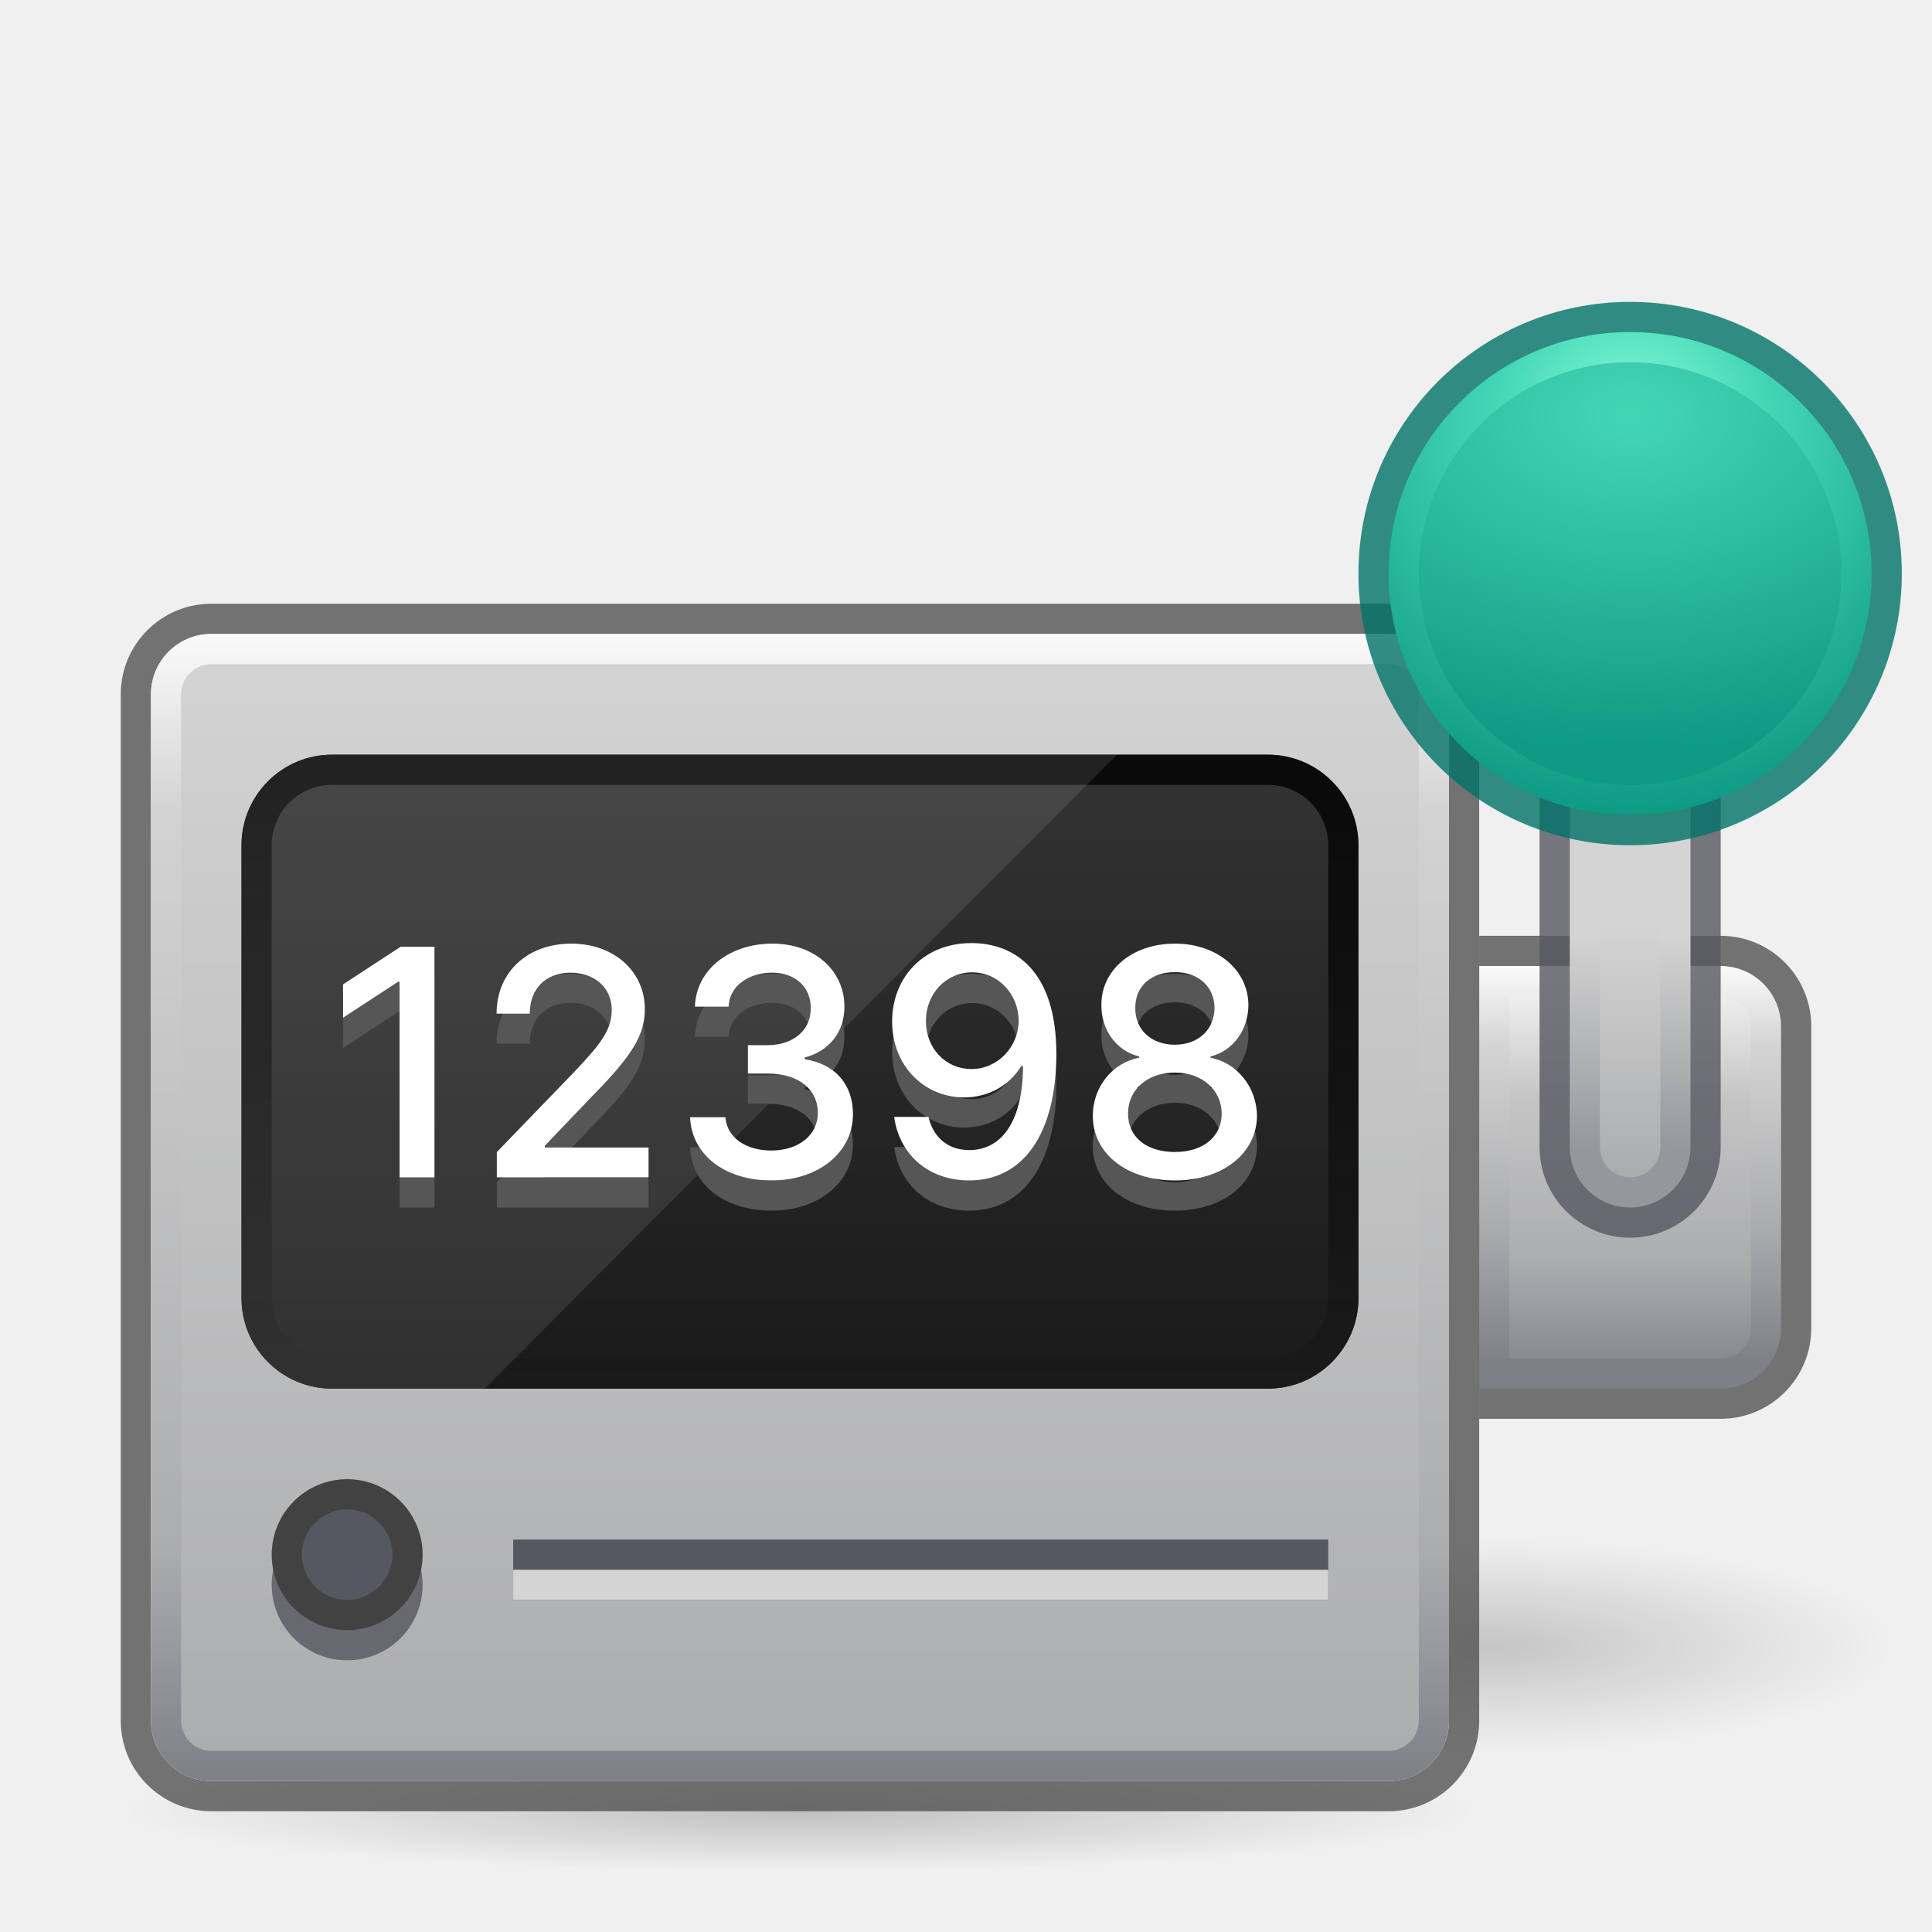
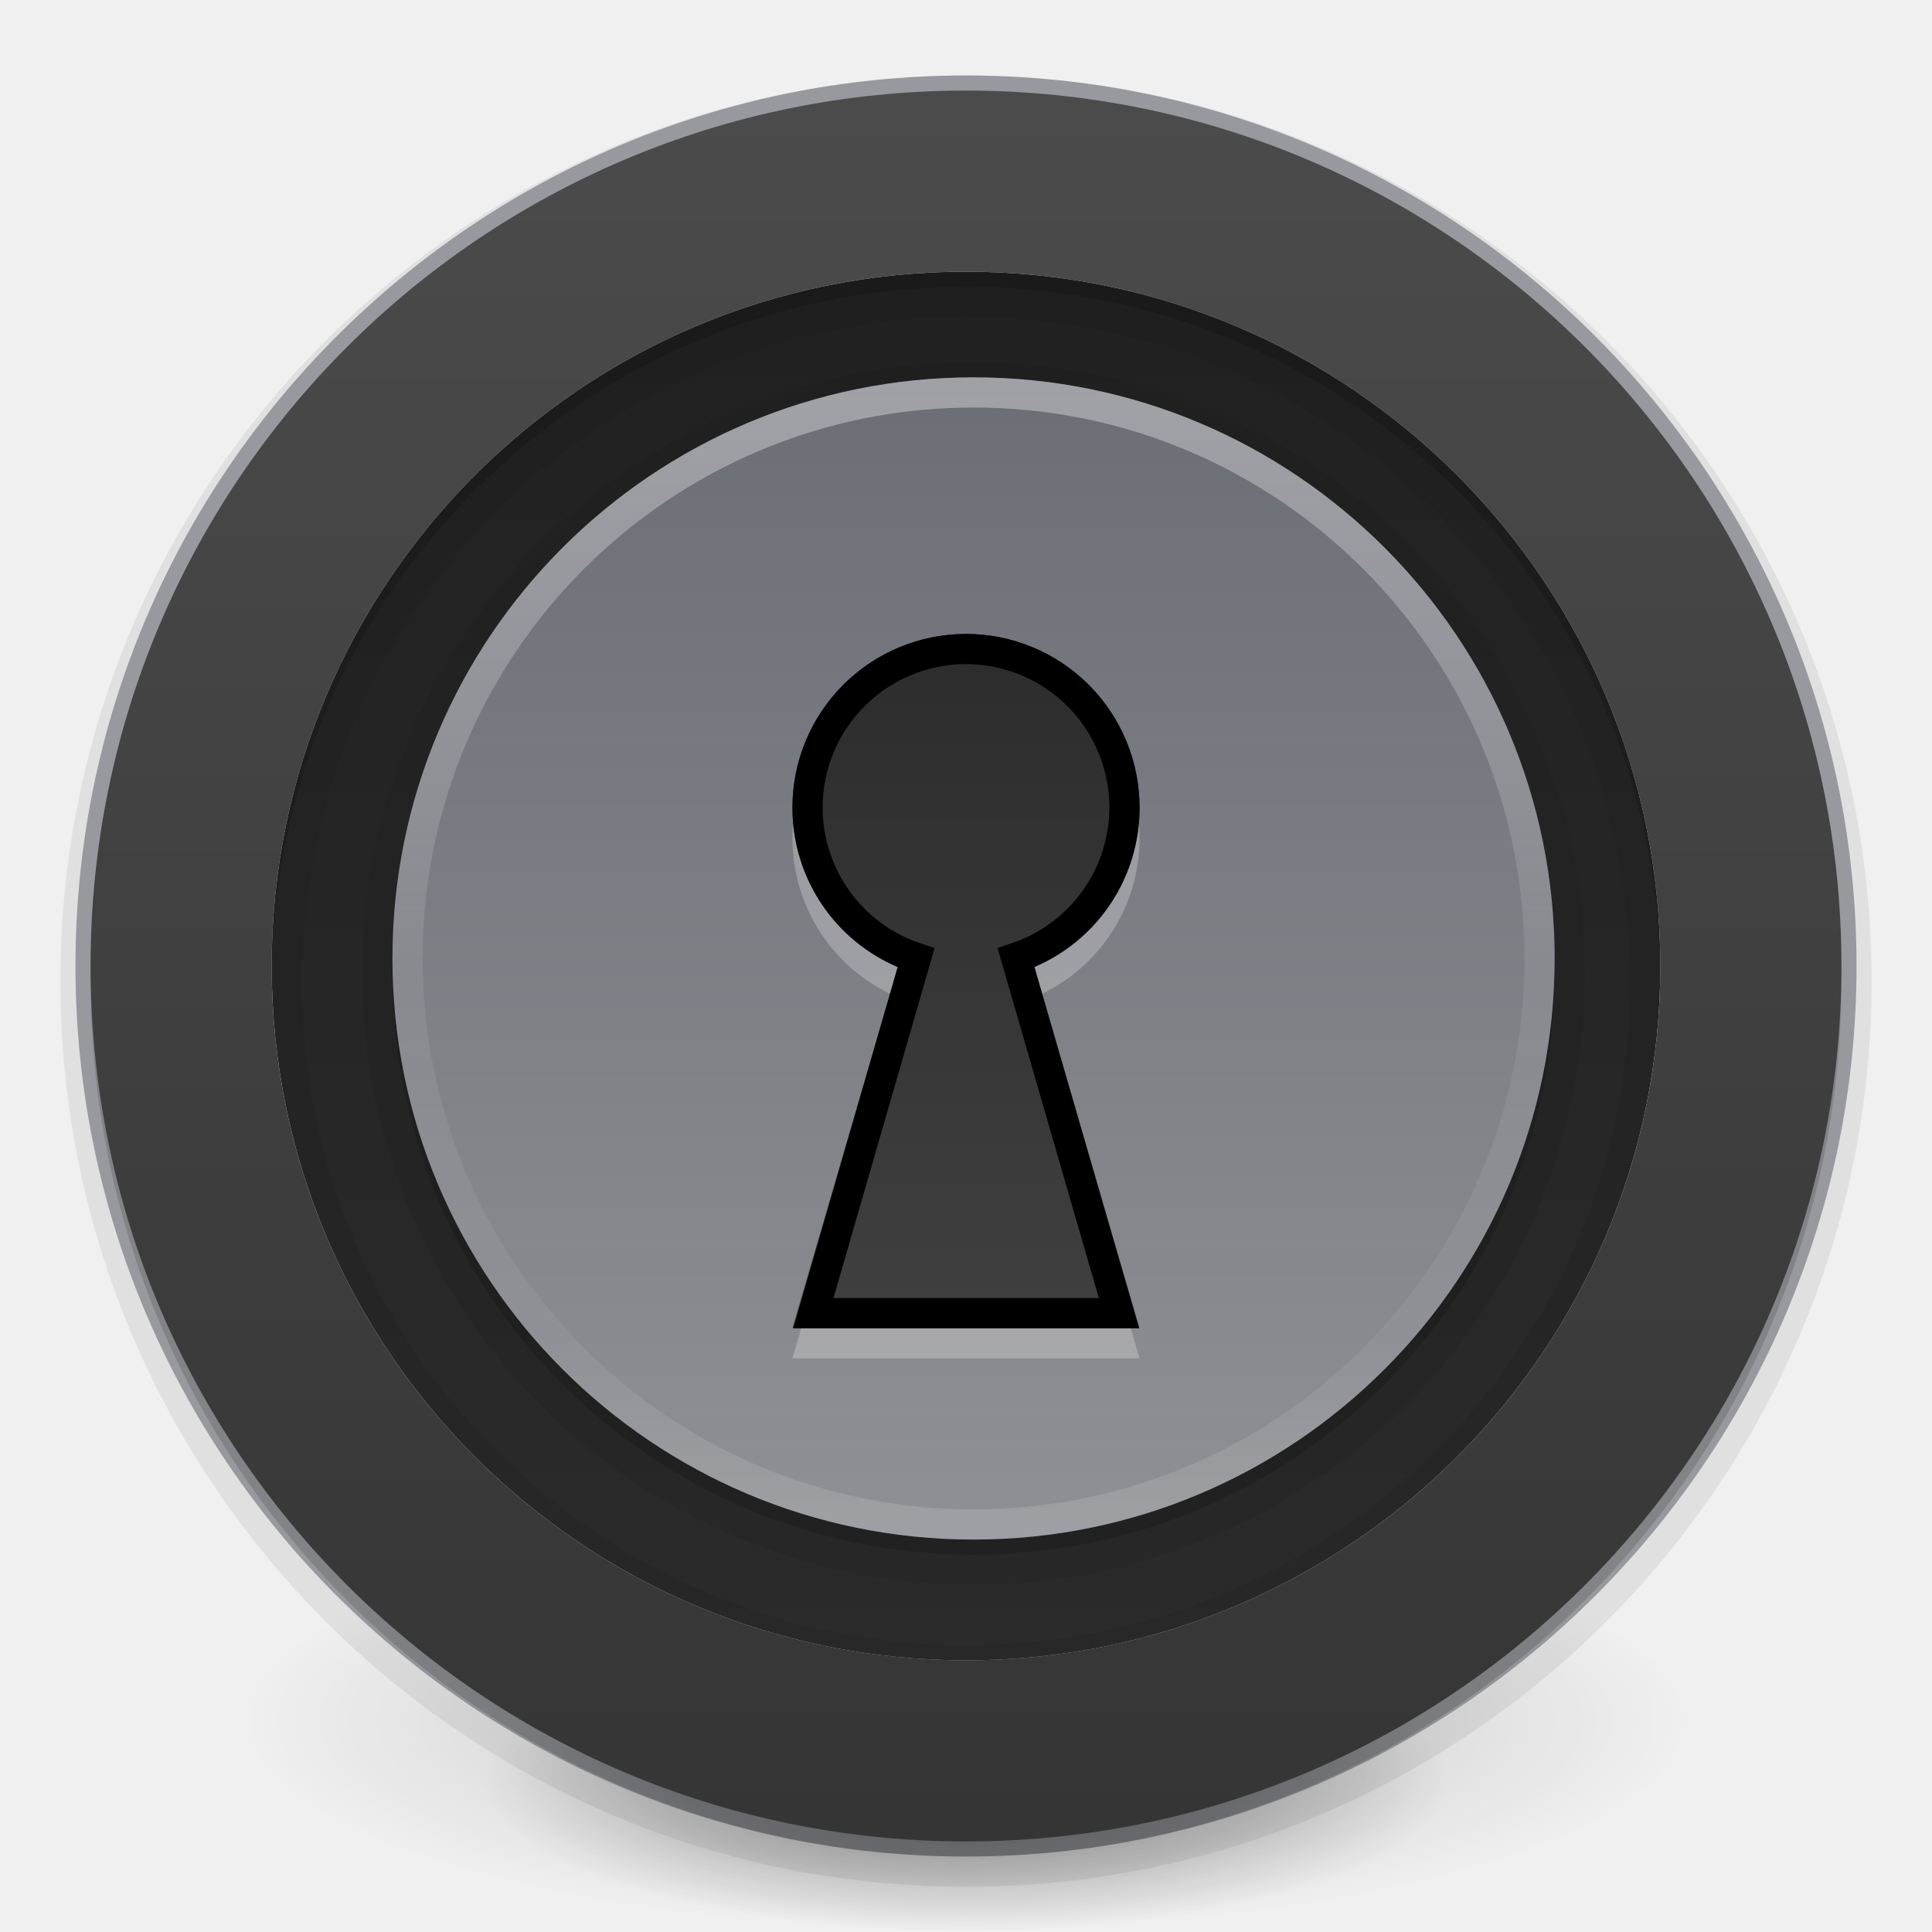
<svg xmlns="http://www.w3.org/2000/svg" width="64" height="64" viewBox="0 0 64 64" fill="none">
-   <ellipse cx="26.5" cy="60" rx="22.5" ry="2" fill="url(#paint0_radial_1:29)" fill-opacity="0.2" />
-   <ellipse cx="49.35" cy="54.53" rx="13.35" ry="3.53" fill="url(#paint1_radial_1:29)" fill-opacity="0.18" />
-   <path d="M49 31H57C58.657 31 60 32.343 60 34V44C60 45.657 58.657 47 57 47H49V31Z" fill="#535353" fill-opacity="0.8" />
-   <path d="M49.5 32.5H57C57.828 32.5 58.5 33.172 58.5 34V44C58.5 44.828 57.828 45.5 57 45.5H49.5V32.5Z" fill="url(#paint2_linear_1:29)" stroke="url(#paint3_linear_1:29)" />
-   <rect x="4.5" y="20.5" width="44" height="39" rx="2.5" stroke="#535353" stroke-opacity="0.8" />
-   <rect x="5.5" y="21.5" width="42" height="37" rx="1.5" fill="url(#paint4_linear_1:29)" stroke="url(#paint5_linear_1:29)" />
-   <rect x="8" y="25" width="37" height="21" rx="3" fill="url(#paint6_linear_1:29)" />
-   <rect x="8.5" y="25.5" width="36" height="20" rx="2.5" stroke="url(#paint7_linear_1:29)" stroke-opacity="0.9" />
-   <path d="M8 28V43C8 44.657 9.343 46 11 46H16.056L37 25H11C9.343 25 8 26.343 8 28Z" fill="white" fill-opacity="0.1" />
-   <path d="M44 52H17" stroke="#555761" stroke-width="2" />
-   <path d="M51 24H57V38C57 39.657 55.657 41 54 41C52.343 41 51 39.657 51 38V24Z" fill="#555761" fill-opacity="0.8" />
-   <path d="M52 23H56V38C56 39.105 55.105 40 54 40C52.895 40 52 39.105 52 38V23Z" fill="url(#paint8_radial_1:29)" />
-   <path d="M53 24H55V38C55 38.552 54.552 39 54 39C53.448 39 53 38.552 53 38V24Z" fill="url(#paint9_linear_1:29)" />
-   <circle cx="54" cy="19" r="9" fill="#007367" fill-opacity="0.8" />
-   <circle cx="54" cy="19" r="7.5" fill="url(#paint10_radial_1:29)" stroke="url(#paint11_radial_1:29)" />
-   <circle cx="11.5" cy="52.5" r="2.5" fill="#686970" />
-   <circle cx="11.5" cy="51.5" r="2.5" fill="#424242" />
-   <circle cx="11.5" cy="51.5" r="1.5" fill="#555761" />
-   <path d="M14.392 32.364H13.27L11.364 33.609V34.713L13.191 33.52H13.236V40H14.392V32.364ZM16.458 40H21.484V39.012H18.046V38.956L19.564 37.367C20.962 35.954 21.361 35.279 21.361 34.426C21.361 33.199 20.362 32.259 18.922 32.259C17.494 32.259 16.45 33.184 16.45 34.578H17.55C17.547 33.758 18.076 33.221 18.9 33.221C19.676 33.221 20.265 33.699 20.265 34.459C20.265 35.134 19.862 35.619 19.042 36.488L16.458 39.165V40ZM25.556 40.104C27.114 40.104 28.259 39.172 28.255 37.904C28.259 36.939 27.674 36.245 26.659 36.089V36.029C27.457 35.824 27.976 35.197 27.972 34.34C27.976 33.218 27.055 32.259 25.585 32.259C24.183 32.259 23.058 33.106 23.02 34.347H24.135C24.161 33.646 24.821 33.221 25.571 33.221C26.35 33.221 26.861 33.695 26.857 34.4C26.861 35.138 26.268 35.623 25.422 35.623H24.776V36.562H25.422C26.48 36.562 27.092 37.099 27.092 37.867C27.092 38.609 26.447 39.113 25.548 39.113C24.721 39.113 24.075 38.688 24.031 38.009H22.86C22.908 39.254 24.012 40.104 25.556 40.104ZM32.204 32.259C30.601 32.244 29.553 33.397 29.553 34.843C29.557 36.301 30.612 37.353 31.936 37.353C32.745 37.353 33.438 36.957 33.83 36.316H33.889C33.886 38.072 33.226 39.098 32.107 39.098C31.376 39.098 30.906 38.65 30.757 37.998H29.62C29.788 39.232 30.742 40.104 32.107 40.104C33.882 40.104 34.993 38.579 34.993 35.906C34.989 33.117 33.565 32.27 32.204 32.259ZM32.208 33.229C33.091 33.229 33.744 33.978 33.744 34.817C33.748 35.667 33.058 36.413 32.185 36.413C31.309 36.413 30.675 35.712 30.672 34.828C30.672 33.941 31.331 33.229 32.208 33.229ZM38.92 40.104C40.509 40.104 41.631 39.202 41.639 37.964C41.631 37.002 40.956 36.193 40.102 36.04V35.995C40.844 35.816 41.348 35.119 41.355 34.295C41.348 33.128 40.319 32.259 38.92 32.259C37.507 32.259 36.478 33.128 36.485 34.295C36.478 35.115 36.981 35.816 37.738 35.995V36.04C36.87 36.193 36.195 37.002 36.202 37.964C36.195 39.202 37.317 40.104 38.92 40.104ZM38.92 39.161C37.966 39.161 37.362 38.654 37.369 37.89C37.362 37.095 38.018 36.529 38.92 36.529C39.808 36.529 40.464 37.095 40.471 37.89C40.464 38.654 39.864 39.161 38.92 39.161ZM38.92 35.608C38.148 35.608 37.6 35.119 37.608 34.392C37.6 33.676 38.13 33.203 38.92 33.203C39.696 33.203 40.225 33.676 40.233 34.392C40.225 35.119 39.681 35.608 38.92 35.608Z" fill="#565656" />
-   <path d="M14.392 31.364H13.27L11.364 32.609V33.713L13.191 32.52H13.236V39H14.392V31.364ZM16.458 39H21.484V38.012H18.046V37.956L19.564 36.367C20.962 34.954 21.361 34.279 21.361 33.426C21.361 32.199 20.362 31.259 18.922 31.259C17.494 31.259 16.45 32.184 16.45 33.578H17.55C17.547 32.758 18.076 32.221 18.9 32.221C19.676 32.221 20.265 32.699 20.265 33.459C20.265 34.134 19.862 34.619 19.042 35.488L16.458 38.165V39ZM25.556 39.104C27.114 39.104 28.259 38.172 28.255 36.904C28.259 35.939 27.674 35.245 26.659 35.089V35.029C27.457 34.824 27.976 34.197 27.972 33.34C27.976 32.218 27.055 31.259 25.585 31.259C24.183 31.259 23.058 32.106 23.02 33.347H24.135C24.161 32.646 24.821 32.221 25.571 32.221C26.35 32.221 26.861 32.695 26.857 33.4C26.861 34.138 26.268 34.623 25.422 34.623H24.776V35.562H25.422C26.48 35.562 27.092 36.099 27.092 36.867C27.092 37.609 26.447 38.113 25.548 38.113C24.721 38.113 24.075 37.688 24.031 37.009H22.86C22.908 38.254 24.012 39.104 25.556 39.104ZM32.204 31.241C30.601 31.229 29.553 32.378 29.553 33.84C29.553 35.301 30.612 36.353 31.936 36.353C32.745 36.353 33.438 35.957 33.83 35.316H33.889C33.886 37.072 33.226 38.098 32.107 38.098C31.376 38.098 30.906 37.65 30.757 36.998H29.62C29.788 38.232 30.742 39.104 32.107 39.104C33.882 39.104 34.989 37.579 34.993 34.906C34.989 32.098 33.565 31.252 32.204 31.241ZM32.208 32.21C33.091 32.21 33.744 32.959 33.744 33.813C33.744 34.667 33.058 35.413 32.185 35.413C31.309 35.413 30.672 34.712 30.672 33.825C30.672 32.922 31.331 32.21 32.208 32.21ZM38.92 39.104C40.509 39.104 41.631 38.202 41.639 36.964C41.631 36.002 40.956 35.193 40.102 35.04V34.995C40.844 34.816 41.348 34.119 41.355 33.295C41.348 32.128 40.319 31.259 38.92 31.259C37.507 31.259 36.478 32.128 36.485 33.295C36.478 34.115 36.981 34.816 37.738 34.995V35.04C36.87 35.193 36.195 36.002 36.202 36.964C36.195 38.202 37.317 39.104 38.92 39.104ZM38.92 34.608C38.148 34.608 37.6 34.119 37.608 33.392C37.6 32.676 38.13 32.203 38.92 32.203C39.696 32.203 40.225 32.676 40.233 33.392C40.225 34.119 39.681 34.608 38.92 34.608ZM38.92 38.161C37.966 38.161 37.362 37.654 37.369 36.89C37.362 36.095 38.018 35.529 38.92 35.529C39.808 35.529 40.464 36.095 40.471 36.89C40.464 37.654 39.864 38.161 38.92 38.161Z" fill="white" />
-   <rect x="17" y="52" width="27" height="1" fill="#D4D4D4" />
+   <g clip-path="url(#clip0_5:85)">
+     <path opacity="0.2" d="M56 57.002C56.001 57.921 55.38 58.831 54.174 59.68C52.969 60.53 51.201 61.301 48.972 61.951C46.743 62.601 44.098 63.117 41.185 63.469C38.273 63.821 35.152 64.002 32 64.002C28.848 64.002 25.727 63.821 22.814 63.469C19.902 63.117 17.256 62.601 15.028 61.951C12.799 61.301 11.031 60.53 9.826 59.68C8.62 58.831 7.999 57.921 8 57.002C7.999 56.083 8.62 55.172 9.826 54.323C11.031 53.474 12.799 52.702 15.028 52.052C17.256 51.402 19.902 50.886 22.814 50.535C25.727 50.183 28.848 50.002 32 50.002C35.152 50.002 38.273 50.183 41.185 50.535C44.098 50.886 46.743 51.402 48.972 52.052C51.201 52.702 52.969 53.474 54.174 54.323C55.38 55.172 56.001 56.083 56 57.002Z" fill="url(#paint0_radial_5:85)" />
+     <path opacity="0.4" d="M48 59.002C48.001 59.658 47.587 60.308 46.783 60.915C45.979 61.522 44.801 62.073 43.315 62.537C41.829 63.002 40.065 63.37 38.124 63.621C36.182 63.873 34.102 64.002 32 64.002C29.898 64.002 27.818 63.873 25.876 63.621C23.935 63.37 22.171 63.002 20.685 62.537C19.199 62.073 18.021 61.522 17.217 60.915C16.413 60.308 15.999 59.658 16 59.002C15.999 58.345 16.413 57.695 17.217 57.088C18.021 56.482 19.199 55.931 20.685 55.466C22.171 55.002 23.935 54.633 25.876 54.382C27.818 54.131 29.898 54.002 32 54.002C34.102 54.002 36.182 54.131 38.124 54.382C40.065 54.633 41.829 55.002 43.315 55.466C44.801 55.931 45.979 56.482 46.783 57.088C47.587 57.695 48.001 58.345 48 59.002Z" fill="url(#paint1_radial_5:85)" />
+     <path opacity="0.7" d="M60.5 31.999C60.5 47.74 47.739 60.5 32 60.5C16.26 60.5 3.5 47.739 3.5 31.999C3.5 16.259 16.26 3.5 32 3.5C47.739 3.5 60.5 16.259 60.5 31.999Z" stroke="url(#paint2_linear_5:85)" stroke-linecap="round" stroke-linejoin="round" />
+     <path opacity="0.5" d="M3 32C3 15.999 15.999 3 32 3C48.001 3 61 15.999 61 32C61 48.001 48.001 61 32 61C15.999 61 3 48.001 3 32Z" stroke="#555761" stroke-linecap="round" stroke-linejoin="round" />
+     <path d="M32.001 55C19.298 55 9 44.702 9 32C9 19.298 19.298 9 32.001 9C44.703 9 55 19.298 55 32C55 44.702 44.703 55 32.001 55Z" fill="url(#paint3_linear_5:85)" />
+     <path fill-rule="evenodd" clip-rule="evenodd" d="M3 32.5C3 16.485 15.984 3.5 32.001 3.5C48.017 3.5 61 16.485 61 32.5C61 48.516 48.017 61.5 32.001 61.5C15.984 61.5 3 48.516 3 32.5ZM9 32.5C9 45.202 19.298 55.5 32.001 55.5C44.703 55.5 55 45.202 55 32.5C55 19.798 44.703 9.5 32.001 9.5C19.298 9.5 9 19.798 9 32.5Z" fill="black" fill-opacity="0.15" />
+     <path d="M32.001 2.5C15.432 2.5 2 15.932 2 32.5H4C4 17.037 16.537 4.5 32.001 4.5V2.5ZM62 32.5C62 15.932 48.569 2.5 32.001 2.5V4.5C47.465 4.5 60 17.037 60 32.5H62ZM32.001 62.5C48.569 62.5 62 49.068 62 32.5H60C60 47.964 47.465 60.5 32.001 60.5V62.5ZM2 32.5C2 49.068 15.432 62.5 32.001 62.5V60.5C16.537 60.5 4 47.964 4 32.5H2ZM32.001 54.5C19.85 54.5 10 44.65 10 32.5H8C8 45.754 18.746 56.5 32.001 56.5V54.5ZM54 32.5C54 44.65 44.151 54.5 32.001 54.5V56.5C45.255 56.5 56 45.754 56 32.5H54ZM32.001 10.5C44.151 10.5 54 20.35 54 32.5H56C56 19.245 45.255 8.5 32.001 8.5V10.5ZM10 32.5C10 20.35 19.85 10.5 32.001 10.5V8.5C18.746 8.5 8 19.245 8 32.5H10Z" fill="black" fill-opacity="0.07" />
+     <path fill-rule="evenodd" clip-rule="evenodd" d="M3 32C3 15.985 15.984 3 32.001 3C48.017 3 61 15.985 61 32C61 48.016 48.017 61 32.001 61C15.984 61 3 48.016 3 32ZM9 32C9 44.702 19.298 55 32.001 55C44.703 55 55 44.702 55 32C55 19.298 44.703 9 32.001 9C19.298 9 9 19.298 9 32Z" fill="url(#paint4_linear_5:85)" />
+     <path d="M32.251 51.5C21.619 51.5 13 42.881 13 32.25C13 21.619 21.619 13 32.251 13C42.882 13 51.5 21.619 51.5 32.25C51.5 42.881 42.882 51.5 32.251 51.5Z" stroke="black" stroke-opacity="0.07" stroke-width="2" stroke-linecap="round" stroke-linejoin="round" />
+     <path d="M32.251 51C21.895 51 13.5 42.605 13.5 32.25C13.5 21.895 21.895 13.5 32.251 13.5C42.606 13.5 51 21.895 51 32.25C51 42.605 42.606 51 32.251 51Z" stroke="black" stroke-opacity="0.15" stroke-linecap="round" stroke-linejoin="round" />
+     <path d="M32.251 51C21.619 51 13 42.381 13 31.75C13 21.119 21.619 12.5 32.251 12.5C42.882 12.5 51.5 21.119 51.5 31.75C51.5 42.381 42.882 51 32.251 51Z" fill="url(#paint5_linear_5:85)" />
+     <path opacity="0.7" d="M32.251 50.5C21.895 50.5 13.5 42.105 13.5 31.75C13.5 21.395 21.895 13 32.251 13C42.606 13 51 21.395 51 31.75C51 42.105 42.606 50.5 32.251 50.5Z" stroke="url(#paint6_linear_5:85)" stroke-opacity="0.5" stroke-linecap="round" stroke-linejoin="round" />
+     <g opacity="0.5">
+       <path opacity="0.5" d="M32 22C30.475 22 29.012 22.606 27.934 23.684C26.856 24.762 26.25 26.225 26.25 27.75C26.25 30.133 27.678 32.166 29.742 33.038L26.25 45H37.75L34.26 33.038C35.298 32.599 36.183 31.862 36.804 30.922C37.425 29.981 37.754 28.877 37.75 27.75C37.75 26.225 37.144 24.762 36.066 23.684C34.987 22.606 33.525 22 32 22Z" fill="white" />
+     </g>
+     <path d="M32 21C30.475 21 29.012 21.606 27.934 22.684C26.856 23.762 26.25 25.225 26.25 26.75C26.25 29.132 27.678 31.166 29.742 32.038L26.25 44H37.75L34.26 32.038C35.298 31.599 36.183 30.862 36.804 29.922C37.425 28.981 37.754 27.877 37.75 26.75C37.75 25.225 37.144 23.762 36.066 22.684C34.988 21.606 33.525 21 32 21Z" fill="url(#paint7_linear_5:85)" />
+     <path d="M32 21.5C30.608 21.5 29.272 22.053 28.288 23.038C27.303 24.022 26.75 25.358 26.75 26.75C26.751 27.852 27.099 28.926 27.744 29.82C28.389 30.713 29.3 31.381 30.346 31.729L26.945 43.5H37.066L33.658 31.725C34.703 31.377 35.612 30.709 36.257 29.817C36.901 28.924 37.249 27.851 37.25 26.75C37.25 25.358 36.697 24.022 35.712 23.038C34.728 22.053 33.392 21.5 32 21.5Z" stroke="black" />
+   </g>
  <defs>
-     <radialGradient id="paint0_radial_1:29" cx="0" cy="0" r="1" gradientUnits="userSpaceOnUse" gradientTransform="translate(26.5 60) rotate(90) scale(2 22.5)">
+     <radialGradient id="paint0_radial_5:85" cx="0" cy="0" r="1" gradientUnits="userSpaceOnUse" gradientTransform="translate(32 57.0002) scale(24 7)">
      <stop />
      <stop offset="1" stop-opacity="0" />
    </radialGradient>
-     <radialGradient id="paint1_radial_1:29" cx="0" cy="0" r="1" gradientUnits="userSpaceOnUse" gradientTransform="translate(49.3497 54.5303) rotate(90) scale(3.53031 13.3497)">
+     <radialGradient id="paint1_radial_5:85" cx="0" cy="0" r="1" gradientUnits="userSpaceOnUse" gradientTransform="translate(32 59.0006) scale(16 4.9999)">
      <stop />
      <stop offset="1" stop-opacity="0" />
    </radialGradient>
-     <linearGradient id="paint2_linear_1:29" x1="54" y1="32" x2="54" y2="46" gradientUnits="userSpaceOnUse">
-       <stop stop-color="#FAFAFA" />
-       <stop offset="0.312" stop-color="#C5C5C6" />
-       <stop offset="0.703" stop-color="#ABACAE" />
-       <stop offset="1" stop-color="#7E8087" />
+     <linearGradient id="paint2_linear_5:85" x1="31.171" y1="4.192" x2="31.171" y2="60.099" gradientUnits="userSpaceOnUse">
+       <stop stop-color="white" />
+       <stop offset="0.508" stop-color="white" stop-opacity="0.235" />
+       <stop offset="0.835" stop-color="white" stop-opacity="0.157" />
+       <stop offset="1" stop-color="white" stop-opacity="0.392" />
    </linearGradient>
-     <linearGradient id="paint3_linear_1:29" x1="54" y1="32" x2="54" y2="46" gradientUnits="userSpaceOnUse">
-       <stop stop-color="#FAFAFA" />
-       <stop offset="0.188" stop-color="#D4D4D4" />
-       <stop offset="0.615" stop-color="#ABACAE" />
-       <stop offset="0.938" stop-color="#7E8087" />
-     </linearGradient>
-     <linearGradient id="paint4_linear_1:29" x1="26.5" y1="21" x2="26.5" y2="59" gradientUnits="userSpaceOnUse">
-       <stop stop-color="#D4D4D4" />
-       <stop offset="1" stop-color="#ABACAE" />
-     </linearGradient>
-     <linearGradient id="paint5_linear_1:29" x1="26.5" y1="21" x2="26.5" y2="59" gradientUnits="userSpaceOnUse">
-       <stop stop-color="#FAFAFA" />
-       <stop offset="0.156" stop-color="#D3D3D3" />
-       <stop offset="0.794" stop-color="#ACADAF" />
-       <stop offset="1" stop-color="#7E8087" />
-     </linearGradient>
-     <linearGradient id="paint6_linear_1:29" x1="26.5" y1="25" x2="26.5" y2="46" gradientUnits="userSpaceOnUse">
+     <linearGradient id="paint3_linear_5:85" x1="32" y1="91.663" x2="32" y2="-21.134" gradientUnits="userSpaceOnUse">
      <stop stop-color="#333333" />
      <stop offset="1" stop-color="#1A1A1A" />
    </linearGradient>
-     <linearGradient id="paint7_linear_1:29" x1="26.5" y1="25" x2="26.5" y2="46" gradientUnits="userSpaceOnUse">
-       <stop stop-opacity="0.9" />
-       <stop offset="1" stop-color="#1A1A1A" stop-opacity="0.9" />
+     <linearGradient id="paint4_linear_5:85" x1="32" y1="-1.852" x2="32" y2="66.057" gradientUnits="userSpaceOnUse">
+       <stop stop-color="#4D4D4D" />
+       <stop offset="1" stop-color="#333333" />
    </linearGradient>
-     <radialGradient id="paint8_radial_1:29" cx="0" cy="0" r="1" gradientUnits="userSpaceOnUse" gradientTransform="translate(54 40) rotate(-90) scale(9.03125 20.9227)">
-       <stop offset="0.224" stop-color="#95979B" />
-       <stop offset="1" stop-color="#D4D4D4" />
-     </radialGradient>
-     <linearGradient id="paint9_linear_1:29" x1="54" y1="26.109" x2="54" y2="39" gradientUnits="userSpaceOnUse">
-       <stop offset="0.349" stop-color="#D4D4D4" />
-       <stop offset="1" stop-color="#ABACAE" />
+     <linearGradient id="paint5_linear_5:85" x1="32.25" y1="81.686" x2="32.25" y2="-12.721" gradientUnits="userSpaceOnUse">
+       <stop stop-color="#ABACAE" />
+       <stop offset="1" stop-color="#555761" />
    </linearGradient>
-     <radialGradient id="paint10_radial_1:29" cx="0" cy="0" r="1" gradientUnits="userSpaceOnUse" gradientTransform="translate(54 13.7692) rotate(90) scale(11.0769 17.1739)">
-       <stop stop-color="#43D6B5" />
-       <stop offset="1" stop-color="#0E9A83" />
-     </radialGradient>
-     <radialGradient id="paint11_radial_1:29" cx="0" cy="0" r="1" gradientUnits="userSpaceOnUse" gradientTransform="translate(54 14.0769) rotate(90) scale(12.9231)">
-       <stop stop-color="#89FFDD" />
-       <stop offset="0.354" stop-color="#43D6B5" />
-       <stop offset="1" stop-color="#0E9A83" />
-     </radialGradient>
+     <linearGradient id="paint6_linear_5:85" x1="31.699" y1="13.291" x2="31.699" y2="50.402" gradientUnits="userSpaceOnUse">
+       <stop stop-color="white" />
+       <stop offset="0.508" stop-color="white" stop-opacity="0.235" />
+       <stop offset="0.835" stop-color="white" stop-opacity="0.157" />
+       <stop offset="1" stop-color="white" stop-opacity="0.392" />
+     </linearGradient>
+     <linearGradient id="paint7_linear_5:85" x1="32" y1="21.719" x2="32" y2="43.281" gradientUnits="userSpaceOnUse">
+       <stop stop-color="#2D2D2D" />
+       <stop offset="1" stop-color="#3F3F3F" />
+     </linearGradient>
+     <clipPath id="clip0_5:85">
+       <rect width="64" height="64" fill="white" />
+     </clipPath>
  </defs>
</svg>
